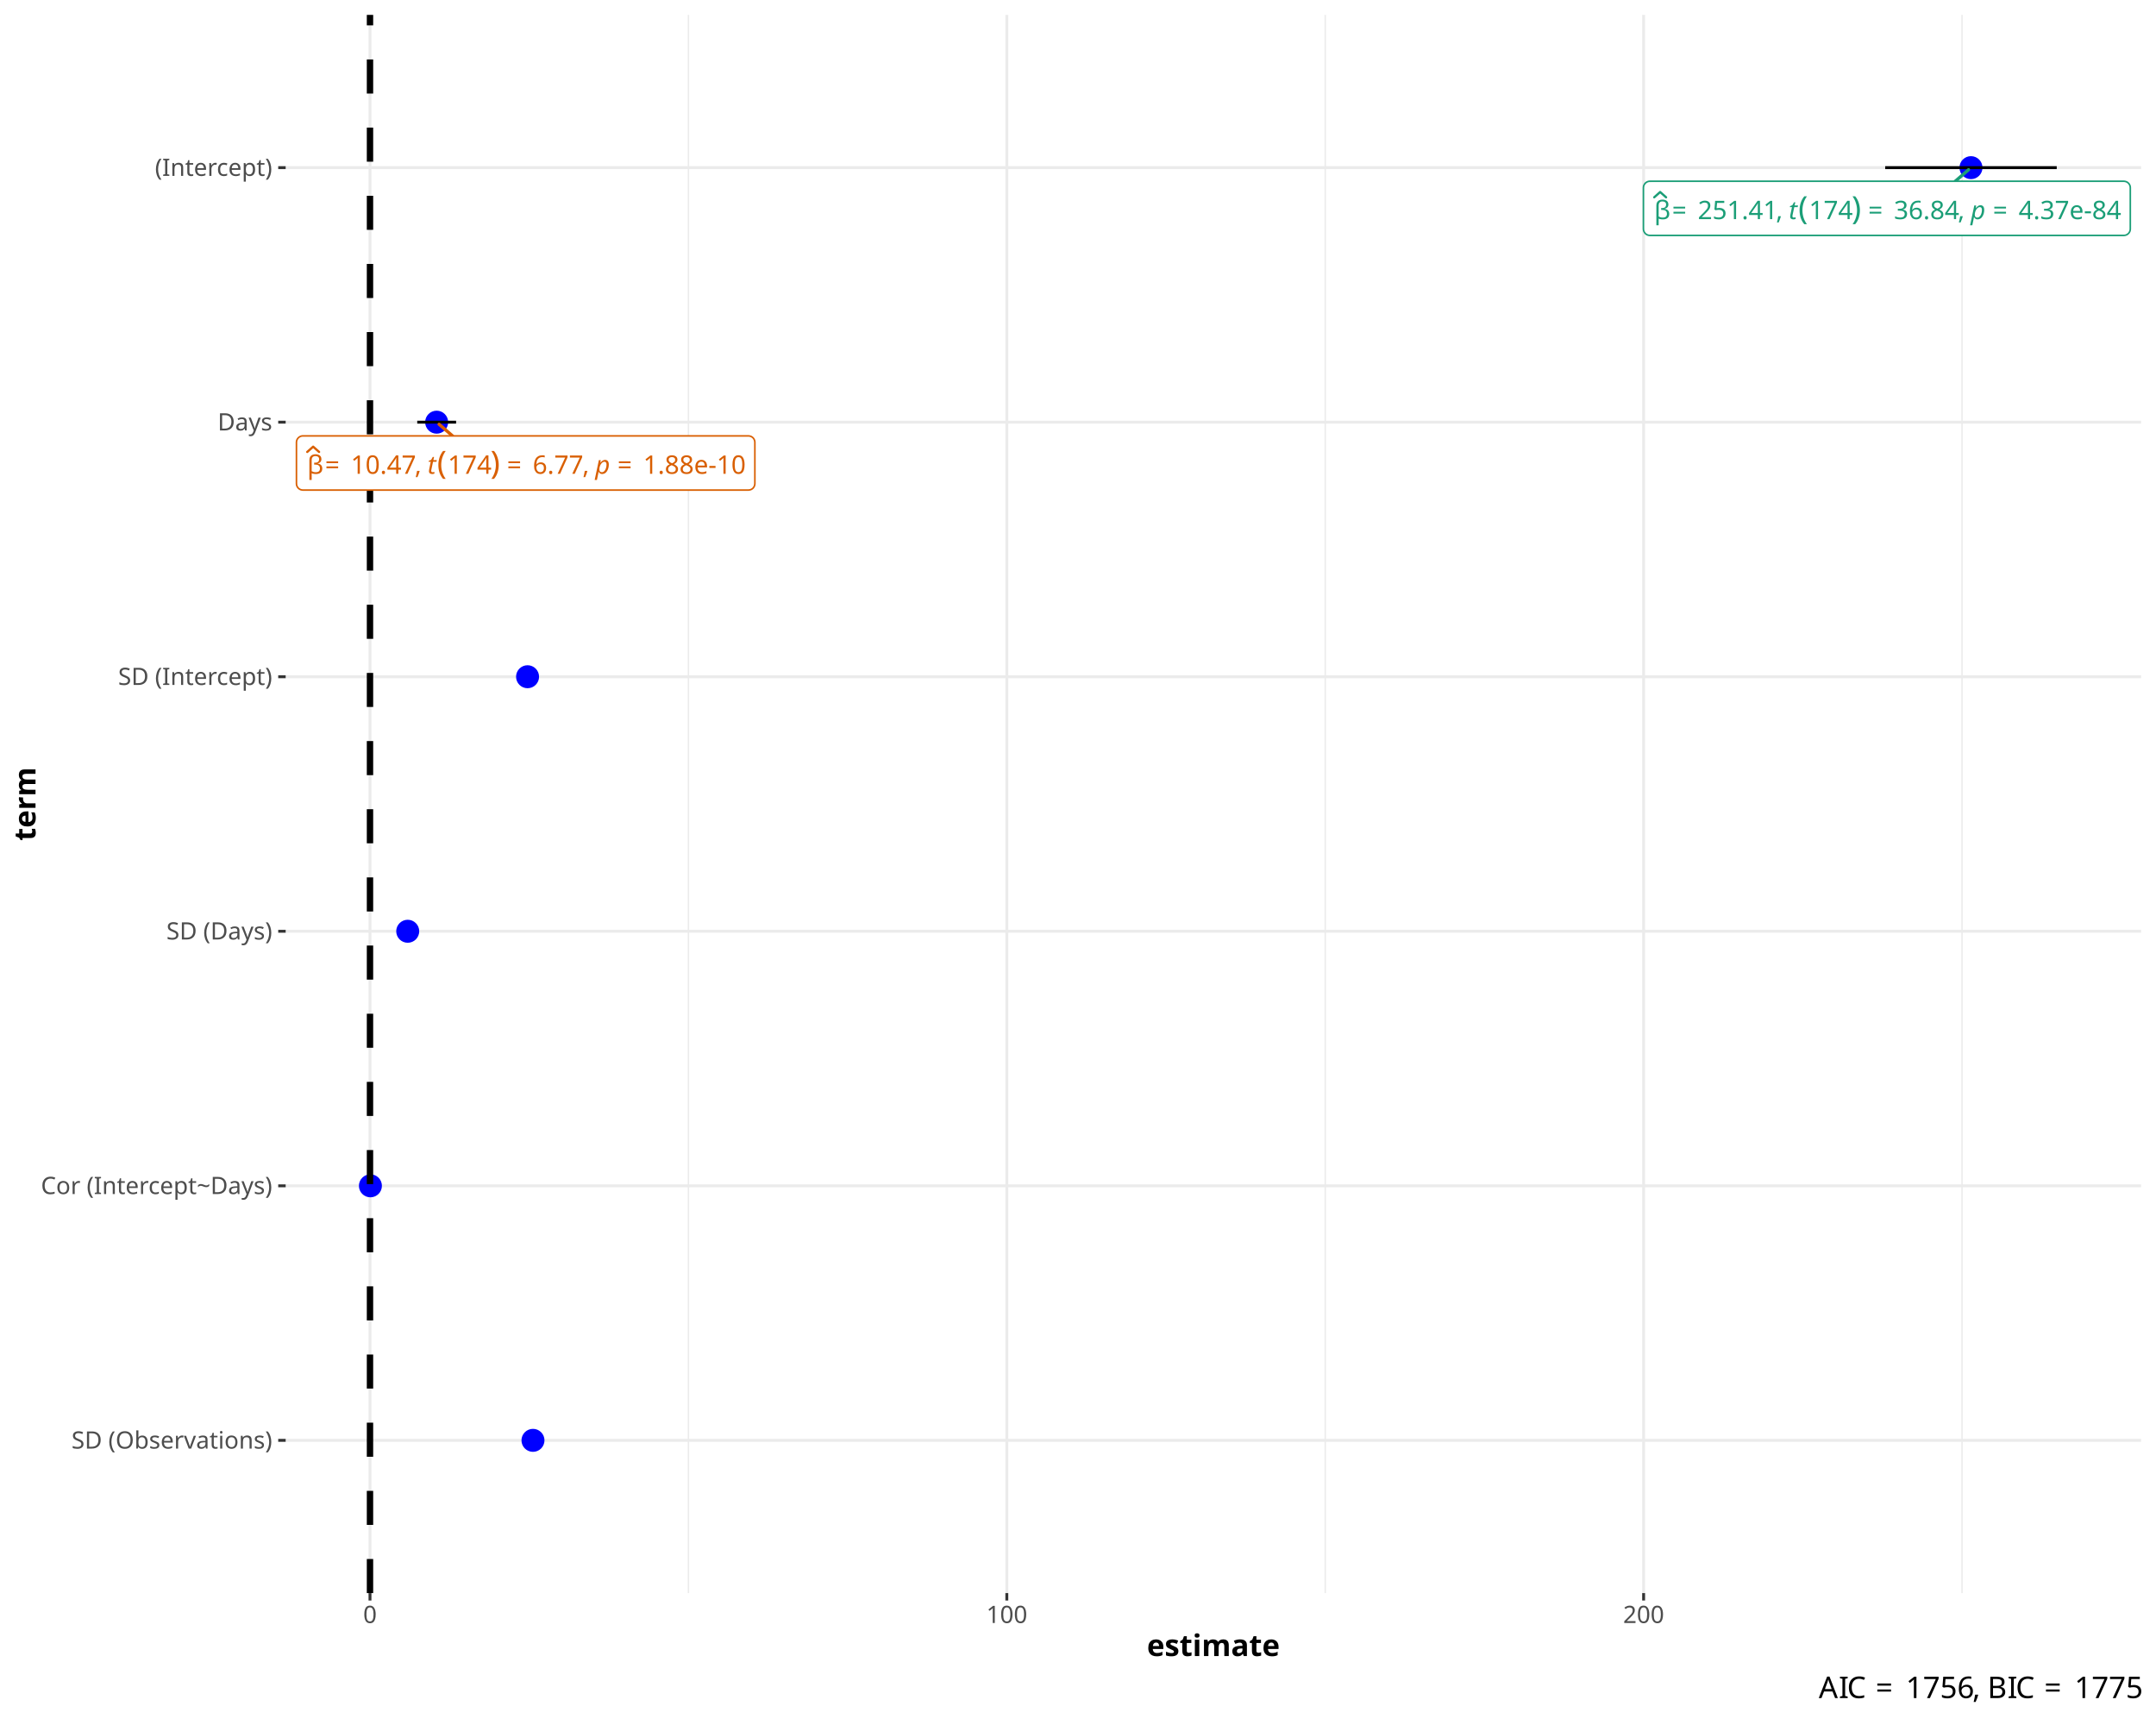
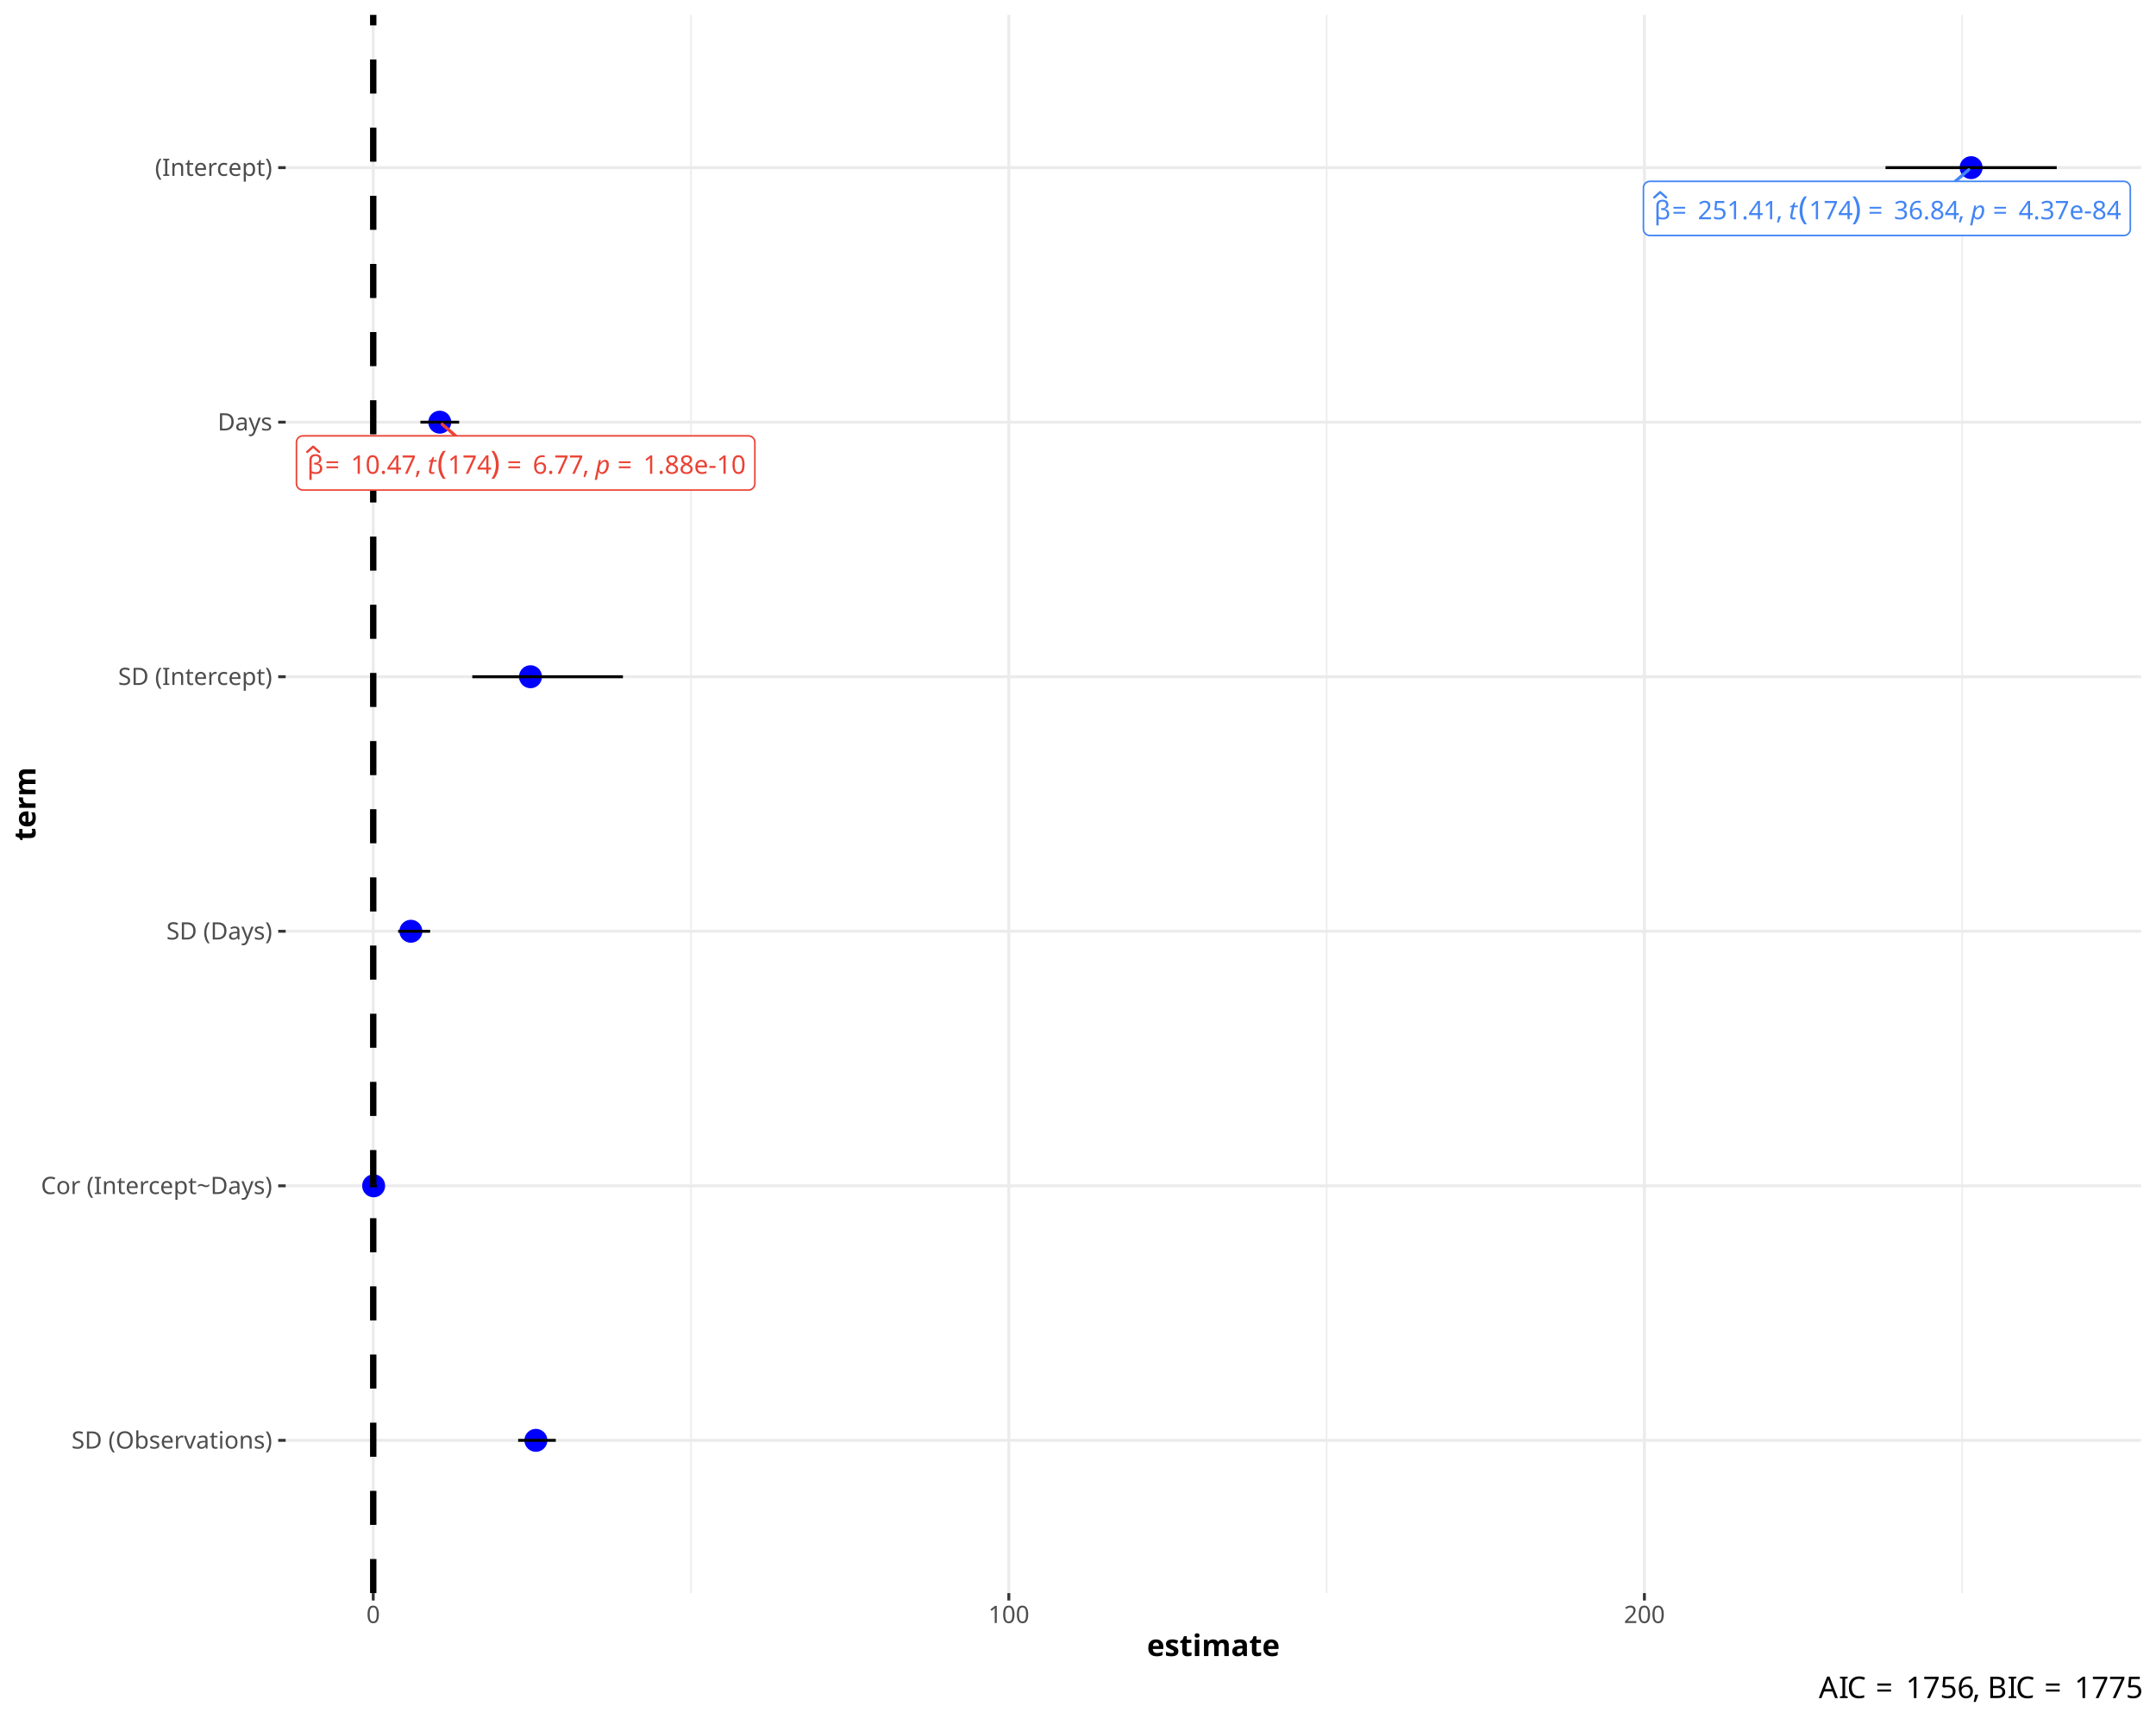
<svg xmlns="http://www.w3.org/2000/svg" class="svglite" data-engine-version="2.0" width="720.00pt" height="576.00pt" viewBox="0 0 720.00 576.00">
  <defs>
    <style type="text/css">
    .svglite line, .svglite polyline, .svglite polygon, .svglite path, .svglite rect, .svglite circle {
      fill: none;
      stroke: #000000;
      stroke-linecap: round;
      stroke-linejoin: round;
      stroke-miterlimit: 10.00;
    }
  </style>
  </defs>
  <rect width="100%" height="100%" style="stroke: none; fill: #FFFFFF;" />
  <defs>
    <clipPath id="cpMC4wMHw3MjAuMDB8MC4wMHw1NzYuMDA=">
      <rect x="0.00" y="0.00" width="720.00" height="576.00" />
    </clipPath>
  </defs>
  <g clip-path="url(#cpMC4wMHw3MjAuMDB8MC4wMHw1NzYuMDA=)">
    <rect x="0.00" y="0.00" width="720.00" height="576.00" style="stroke-width: 0.97; stroke: #FFFFFF; fill: #FFFFFF;" />
  </g>
  <defs>
    <clipPath id="cpOTUuNDB8NzE1LjAyfDQuOTh8NTMxLjk1">
      <rect x="95.40" y="4.98" width="619.62" height="526.97" />
    </clipPath>
  </defs>
  <g clip-path="url(#cpOTUuNDB8NzE1LjAyfDQuOTh8NTMxLjk1)">
    <rect x="95.40" y="4.98" width="619.62" height="526.97" style="stroke-width: 0.97; stroke: none; fill: #FFFFFF;" />
-     <polyline points="229.90,531.95 229.90,4.98 " style="stroke-width: 0.48; stroke: #EBEBEB; stroke-linecap: butt;" />
-     <polyline points="442.56,531.95 442.56,4.98 " style="stroke-width: 0.48; stroke: #EBEBEB; stroke-linecap: butt;" />
-     <polyline points="655.22,531.95 655.22,4.98 " style="stroke-width: 0.48; stroke: #EBEBEB; stroke-linecap: butt;" />
+     <polyline points="230.77,531.95 230.77,4.98 " style="stroke-width: 0.48; stroke: #EBEBEB; stroke-linecap: butt;" />
+     <polyline points="443.03,531.95 443.03,4.98 " style="stroke-width: 0.48; stroke: #EBEBEB; stroke-linecap: butt;" />
+     <polyline points="655.28,531.95 655.28,4.98 " style="stroke-width: 0.48; stroke: #EBEBEB; stroke-linecap: butt;" />
    <polyline points="95.40,480.95 715.02,480.95 " style="stroke-width: 0.97; stroke: #EBEBEB; stroke-linecap: butt;" />
    <polyline points="95.40,395.96 715.02,395.96 " style="stroke-width: 0.97; stroke: #EBEBEB; stroke-linecap: butt;" />
    <polyline points="95.40,310.96 715.02,310.96 " style="stroke-width: 0.97; stroke: #EBEBEB; stroke-linecap: butt;" />
    <polyline points="95.40,225.97 715.02,225.97 " style="stroke-width: 0.97; stroke: #EBEBEB; stroke-linecap: butt;" />
    <polyline points="95.40,140.97 715.02,140.97 " style="stroke-width: 0.97; stroke: #EBEBEB; stroke-linecap: butt;" />
    <polyline points="95.40,55.98 715.02,55.98 " style="stroke-width: 0.97; stroke: #EBEBEB; stroke-linecap: butt;" />
-     <polyline points="123.56,531.95 123.56,4.98 " style="stroke-width: 0.97; stroke: #EBEBEB; stroke-linecap: butt;" />
-     <polyline points="336.23,531.95 336.23,4.98 " style="stroke-width: 0.97; stroke: #EBEBEB; stroke-linecap: butt;" />
-     <polyline points="548.89,531.95 548.89,4.98 " style="stroke-width: 0.97; stroke: #EBEBEB; stroke-linecap: butt;" />
-     <circle cx="658.21" cy="55.98" r="3.52" style="stroke-width: 0.64; stroke: #0000FF; fill: #0000FF;" />
-     <circle cx="145.82" cy="140.97" r="3.52" style="stroke-width: 0.64; stroke: #0000FF; fill: #0000FF;" />
-     <circle cx="176.18" cy="225.97" r="3.52" style="stroke-width: 0.64; stroke: #0000FF; fill: #0000FF;" />
-     <circle cx="136.16" cy="310.96" r="3.52" style="stroke-width: 0.64; stroke: #0000FF; fill: #0000FF;" />
-     <circle cx="123.70" cy="395.96" r="3.52" style="stroke-width: 0.64; stroke: #0000FF; fill: #0000FF;" />
-     <circle cx="177.99" cy="480.95" r="3.52" style="stroke-width: 0.64; stroke: #0000FF; fill: #0000FF;" />
+     <polyline points="124.64,531.95 124.64,4.98 " style="stroke-width: 0.97; stroke: #EBEBEB; stroke-linecap: butt;" />
+     <polyline points="336.90,531.95 336.90,4.98 " style="stroke-width: 0.97; stroke: #EBEBEB; stroke-linecap: butt;" />
+     <polyline points="549.15,531.95 549.15,4.98 " style="stroke-width: 0.97; stroke: #EBEBEB; stroke-linecap: butt;" />
+     <circle cx="658.26" cy="55.98" r="3.52" style="stroke-width: 0.64; stroke: #0000FF; fill: #0000FF;" />
+     <circle cx="146.86" cy="140.97" r="3.52" style="stroke-width: 0.64; stroke: #0000FF; fill: #0000FF;" />
+     <circle cx="177.16" cy="225.97" r="3.52" style="stroke-width: 0.64; stroke: #0000FF; fill: #0000FF;" />
+     <circle cx="137.21" cy="310.96" r="3.52" style="stroke-width: 0.64; stroke: #0000FF; fill: #0000FF;" />
+     <circle cx="124.78" cy="395.96" r="3.52" style="stroke-width: 0.64; stroke: #0000FF; fill: #0000FF;" />
+     <circle cx="178.96" cy="480.95" r="3.52" style="stroke-width: 0.64; stroke: #0000FF; fill: #0000FF;" />
    <polyline points="686.85,55.98 686.85,55.98 " style="stroke-width: 0.97; stroke-linecap: butt;" />
-     <polyline points="686.85,55.98 629.56,55.98 " style="stroke-width: 0.97; stroke-linecap: butt;" />
-     <polyline points="629.56,55.98 629.56,55.98 " style="stroke-width: 0.97; stroke-linecap: butt;" />
-     <polyline points="152.31,140.97 152.31,140.97 " style="stroke-width: 0.97; stroke-linecap: butt;" />
-     <polyline points="152.31,140.97 139.34,140.97 " style="stroke-width: 0.97; stroke-linecap: butt;" />
-     <polyline points="139.34,140.97 139.34,140.97 " style="stroke-width: 0.97; stroke-linecap: butt;" />
-     <line x1="123.56" y1="531.95" x2="123.56" y2="4.98" style="stroke-width: 2.13; stroke-dasharray: 11.38,11.38; stroke-linecap: butt;" />
-     <line x1="652.96" y1="60.52" x2="657.40" y2="56.68" style="stroke-width: 1.07; stroke: #1B9E77;" />
-     <line x1="151.12" y1="145.55" x2="146.63" y2="141.67" style="stroke-width: 1.07; stroke: #D95F02;" />
-     <polygon points="550.99,78.61 709.26,78.61 709.17,78.61 709.52,78.59 709.86,78.52 710.18,78.40 710.49,78.22 710.75,78.00 710.99,77.74 711.17,77.45 711.31,77.13 711.39,76.79 711.42,76.45 711.42,76.45 711.42,62.68 711.42,62.68 711.39,62.33 711.31,62.00 711.17,61.68 710.99,61.38 710.75,61.12 710.49,60.90 710.18,60.73 709.86,60.61 709.52,60.54 709.26,60.52 550.99,60.52 551.25,60.54 550.90,60.52 550.56,60.56 550.22,60.66 549.91,60.81 549.62,61.01 549.37,61.25 549.17,61.53 549.00,61.83 548.89,62.16 548.84,62.51 548.83,62.68 548.83,76.45 548.84,76.27 548.84,76.62 548.89,76.96 549.00,77.29 549.17,77.60 549.37,77.88 549.62,78.12 549.91,78.32 550.22,78.47 550.56,78.56 550.90,78.61 " style="stroke-width: 0.53; stroke: #1B9E77; fill: #FFFFFF;" />
-     <text x="552.43" y="73.18" style="font-size: 8.54px; fill: #1B9E77; font-family: sans;" textLength="3.96px" lengthAdjust="spacingAndGlyphs">β</text>
-     <polyline points="552.43,65.88 554.41,64.12 556.39,65.88 " style="stroke-width: 0.75; stroke: #1B9E77;" />
-     <text x="558.37" y="73.18" style="font-size: 8.54px; fill: #1B9E77; font-family: sans;" textLength="6.63px" lengthAdjust="spacingAndGlyphs">=</text>
-     <text x="566.97" y="73.18" style="font-size: 8.54px; fill: #1B9E77; font-family: sans;" textLength="26.11px" lengthAdjust="spacingAndGlyphs">251.41</text>
-     <text x="593.08" y="73.18" style="font-size: 8.54px; fill: #1B9E77; font-family: sans;" textLength="2.14px" lengthAdjust="spacingAndGlyphs">,</text>
-     <text x="595.21" y="73.18" style="font-size: 8.54px; fill: #1B9E77; font-family: sans;" textLength="2.14px" lengthAdjust="spacingAndGlyphs"> </text>
-     <text x="597.35" y="73.18" style="font-size: 8.54px; font-style: italic; fill: #1B9E77; font-family: sans;" textLength="2.37px" lengthAdjust="spacingAndGlyphs">t</text>
-     <text x="600.55" y="73.18" style="font-size: 10.67px; fill: #1B9E77; font-family: sans;" textLength="3.55px" lengthAdjust="spacingAndGlyphs">(</text>
-     <text x="604.10" y="73.18" style="font-size: 8.54px; fill: #1B9E77; font-family: sans;" textLength="14.24px" lengthAdjust="spacingAndGlyphs">174</text>
-     <text x="618.34" y="73.18" style="font-size: 10.67px; fill: #1B9E77; font-family: sans;" textLength="3.55px" lengthAdjust="spacingAndGlyphs">)</text>
-     <text x="623.87" y="73.18" style="font-size: 8.54px; fill: #1B9E77; font-family: sans;" textLength="6.63px" lengthAdjust="spacingAndGlyphs">=</text>
-     <text x="632.47" y="73.18" style="font-size: 8.54px; fill: #1B9E77; font-family: sans;" textLength="21.36px" lengthAdjust="spacingAndGlyphs">36.84</text>
-     <text x="653.83" y="73.18" style="font-size: 8.54px; fill: #1B9E77; font-family: sans;" textLength="2.14px" lengthAdjust="spacingAndGlyphs">,</text>
-     <text x="655.97" y="73.18" style="font-size: 8.54px; fill: #1B9E77; font-family: sans;" textLength="2.14px" lengthAdjust="spacingAndGlyphs"> </text>
-     <text x="658.10" y="73.18" style="font-size: 8.54px; font-style: italic; fill: #1B9E77; font-family: sans;" textLength="4.75px" lengthAdjust="spacingAndGlyphs">p</text>
-     <text x="665.52" y="73.18" style="font-size: 8.54px; fill: #1B9E77; font-family: sans;" textLength="6.63px" lengthAdjust="spacingAndGlyphs">=</text>
-     <text x="674.12" y="73.18" style="font-size: 8.54px; fill: #1B9E77; font-family: sans;" textLength="33.70px" lengthAdjust="spacingAndGlyphs">4.37e-84</text>
-     <polygon points="101.16,163.64 249.93,163.64 249.85,163.64 250.19,163.62 250.53,163.55 250.86,163.43 251.16,163.26 251.43,163.04 251.66,162.78 251.84,162.48 251.98,162.16 252.06,161.82 252.09,161.48 252.09,161.48 252.09,147.71 252.09,147.71 252.06,147.36 251.98,147.03 251.84,146.71 251.66,146.41 251.43,146.15 251.16,145.93 250.86,145.76 250.53,145.64 250.19,145.57 249.93,145.55 101.16,145.55 101.42,145.57 101.07,145.55 100.73,145.59 100.39,145.69 100.08,145.84 99.79,146.04 99.54,146.28 99.33,146.56 99.17,146.86 99.06,147.19 99.01,147.54 99.00,147.71 99.00,161.48 99.01,161.30 99.01,161.65 99.06,161.99 99.17,162.32 99.33,162.63 99.54,162.91 99.79,163.15 100.08,163.35 100.39,163.50 100.73,163.59 101.07,163.64 " style="stroke-width: 0.53; stroke: #D95F02; fill: #FFFFFF;" />
-     <text x="102.60" y="158.21" style="font-size: 8.54px; fill: #D95F02; font-family: sans;" textLength="3.96px" lengthAdjust="spacingAndGlyphs">β</text>
-     <polyline points="102.60,150.91 104.58,149.15 106.56,150.91 " style="stroke-width: 0.75; stroke: #D95F02;" />
-     <text x="108.53" y="158.21" style="font-size: 8.54px; fill: #D95F02; font-family: sans;" textLength="6.63px" lengthAdjust="spacingAndGlyphs">=</text>
-     <text x="117.14" y="158.21" style="font-size: 8.54px; fill: #D95F02; font-family: sans;" textLength="21.36px" lengthAdjust="spacingAndGlyphs">10.47</text>
-     <text x="138.50" y="158.21" style="font-size: 8.54px; fill: #D95F02; font-family: sans;" textLength="2.14px" lengthAdjust="spacingAndGlyphs">,</text>
-     <text x="140.64" y="158.21" style="font-size: 8.54px; fill: #D95F02; font-family: sans;" textLength="2.14px" lengthAdjust="spacingAndGlyphs"> </text>
-     <text x="142.77" y="158.21" style="font-size: 8.54px; font-style: italic; fill: #D95F02; font-family: sans;" textLength="2.37px" lengthAdjust="spacingAndGlyphs">t</text>
-     <text x="145.97" y="158.21" style="font-size: 10.67px; fill: #D95F02; font-family: sans;" textLength="3.55px" lengthAdjust="spacingAndGlyphs">(</text>
-     <text x="149.52" y="158.21" style="font-size: 8.54px; fill: #D95F02; font-family: sans;" textLength="14.24px" lengthAdjust="spacingAndGlyphs">174</text>
-     <text x="163.77" y="158.21" style="font-size: 10.67px; fill: #D95F02; font-family: sans;" textLength="3.55px" lengthAdjust="spacingAndGlyphs">)</text>
-     <text x="169.29" y="158.21" style="font-size: 8.54px; fill: #D95F02; font-family: sans;" textLength="6.63px" lengthAdjust="spacingAndGlyphs">=</text>
-     <text x="177.89" y="158.21" style="font-size: 8.54px; fill: #D95F02; font-family: sans;" textLength="16.61px" lengthAdjust="spacingAndGlyphs">6.77</text>
-     <text x="194.51" y="158.21" style="font-size: 8.54px; fill: #D95F02; font-family: sans;" textLength="2.14px" lengthAdjust="spacingAndGlyphs">,</text>
-     <text x="196.64" y="158.21" style="font-size: 8.54px; fill: #D95F02; font-family: sans;" textLength="2.14px" lengthAdjust="spacingAndGlyphs"> </text>
-     <text x="198.78" y="158.21" style="font-size: 8.54px; font-style: italic; fill: #D95F02; font-family: sans;" textLength="4.75px" lengthAdjust="spacingAndGlyphs">p</text>
-     <text x="206.19" y="158.21" style="font-size: 8.54px; fill: #D95F02; font-family: sans;" textLength="6.63px" lengthAdjust="spacingAndGlyphs">=</text>
-     <text x="214.79" y="158.21" style="font-size: 8.54px; fill: #D95F02; font-family: sans;" textLength="33.70px" lengthAdjust="spacingAndGlyphs">1.88e-10</text>
+     <polyline points="686.85,55.98 629.67,55.98 " style="stroke-width: 0.97; stroke-linecap: butt;" />
+     <polyline points="629.67,55.98 629.67,55.98 " style="stroke-width: 0.97; stroke-linecap: butt;" />
+     <polyline points="153.34,140.97 153.34,140.97 " style="stroke-width: 0.97; stroke-linecap: butt;" />
+     <polyline points="153.34,140.97 140.39,140.97 " style="stroke-width: 0.97; stroke-linecap: butt;" />
+     <polyline points="140.39,140.97 140.39,140.97 " style="stroke-width: 0.97; stroke-linecap: butt;" />
+     <polyline points="208.03,225.97 208.03,225.97 " style="stroke-width: 0.97; stroke-linecap: butt;" />
+     <polyline points="208.03,225.97 157.72,225.97 " style="stroke-width: 0.97; stroke-linecap: butt;" />
+     <polyline points="157.72,225.97 157.72,225.97 " style="stroke-width: 0.97; stroke-linecap: butt;" />
+     <polyline points="143.64,310.96 143.64,310.96 " style="stroke-width: 0.97; stroke-linecap: butt;" />
+     <polyline points="143.64,310.96 132.96,310.96 " style="stroke-width: 0.97; stroke-linecap: butt;" />
+     <polyline points="132.96,310.96 132.96,310.96 " style="stroke-width: 0.97; stroke-linecap: butt;" />
+     <polyline points="125.92,395.96 125.92,395.96 " style="stroke-width: 0.97; stroke-linecap: butt;" />
+     <polyline points="125.92,395.96 123.56,395.96 " style="stroke-width: 0.97; stroke-linecap: butt;" />
+     <polyline points="123.56,395.96 123.56,395.96 " style="stroke-width: 0.97; stroke-linecap: butt;" />
+     <polyline points="185.61,480.95 185.61,480.95 " style="stroke-width: 0.97; stroke-linecap: butt;" />
+     <polyline points="185.61,480.95 173.04,480.95 " style="stroke-width: 0.97; stroke-linecap: butt;" />
+     <polyline points="173.04,480.95 173.04,480.95 " style="stroke-width: 0.97; stroke-linecap: butt;" />
+     <line x1="124.64" y1="531.95" x2="124.64" y2="4.98" style="stroke-width: 2.13; stroke-dasharray: 11.38,11.38; stroke-linecap: butt;" />
+     <line x1="652.98" y1="60.56" x2="657.46" y2="56.68" style="stroke-width: 1.07; stroke: #4285F4;" />
+     <line x1="152.14" y1="145.54" x2="147.67" y2="141.67" style="stroke-width: 1.07; stroke: #EA4335;" />
+     <polygon points="550.99,78.64 709.26,78.64 709.17,78.64 709.52,78.63 709.86,78.56 710.18,78.44 710.49,78.26 710.75,78.04 710.99,77.78 711.17,77.49 711.31,77.17 711.39,76.83 711.42,76.48 711.42,76.48 711.42,62.72 711.42,62.72 711.39,62.37 711.31,62.03 711.17,61.71 710.99,61.42 710.75,61.16 710.49,60.94 710.18,60.77 709.86,60.64 709.52,60.57 709.26,60.56 550.99,60.56 551.25,60.57 550.90,60.56 550.56,60.60 550.22,60.70 549.91,60.85 549.62,61.04 549.37,61.28 549.17,61.56 549.00,61.87 548.89,62.20 548.84,62.54 548.83,62.72 548.83,76.48 548.84,76.31 548.84,76.66 548.89,77.00 549.00,77.33 549.17,77.64 549.37,77.92 549.62,78.16 549.91,78.35 550.22,78.50 550.56,78.60 550.90,78.64 " style="stroke-width: 0.53; stroke: #4285F4; fill: #FFFFFF;" />
+     <text x="552.43" y="73.22" style="font-size: 8.54px; fill: #4285F4; font-family: sans;" textLength="3.96px" lengthAdjust="spacingAndGlyphs">β</text>
+     <polyline points="552.43,65.92 554.41,64.16 556.39,65.92 " style="stroke-width: 0.75; stroke: #4285F4;" />
+     <text x="558.37" y="73.22" style="font-size: 8.54px; fill: #4285F4; font-family: sans;" textLength="6.63px" lengthAdjust="spacingAndGlyphs">=</text>
+     <text x="566.97" y="73.22" style="font-size: 8.54px; fill: #4285F4; font-family: sans;" textLength="26.11px" lengthAdjust="spacingAndGlyphs">251.41</text>
+     <text x="593.08" y="73.22" style="font-size: 8.54px; fill: #4285F4; font-family: sans;" textLength="2.14px" lengthAdjust="spacingAndGlyphs">,</text>
+     <text x="595.21" y="73.22" style="font-size: 8.54px; fill: #4285F4; font-family: sans;" textLength="2.14px" lengthAdjust="spacingAndGlyphs"> </text>
+     <text x="597.35" y="73.22" style="font-size: 8.54px; font-style: italic; fill: #4285F4; font-family: sans;" textLength="2.37px" lengthAdjust="spacingAndGlyphs">t</text>
+     <text x="600.55" y="73.22" style="font-size: 10.67px; fill: #4285F4; font-family: sans;" textLength="3.55px" lengthAdjust="spacingAndGlyphs">(</text>
+     <text x="604.10" y="73.22" style="font-size: 8.54px; fill: #4285F4; font-family: sans;" textLength="14.24px" lengthAdjust="spacingAndGlyphs">174</text>
+     <text x="618.34" y="73.22" style="font-size: 10.67px; fill: #4285F4; font-family: sans;" textLength="3.55px" lengthAdjust="spacingAndGlyphs">)</text>
+     <text x="623.87" y="73.22" style="font-size: 8.54px; fill: #4285F4; font-family: sans;" textLength="6.63px" lengthAdjust="spacingAndGlyphs">=</text>
+     <text x="632.47" y="73.22" style="font-size: 8.54px; fill: #4285F4; font-family: sans;" textLength="21.36px" lengthAdjust="spacingAndGlyphs">36.84</text>
+     <text x="653.83" y="73.22" style="font-size: 8.54px; fill: #4285F4; font-family: sans;" textLength="2.14px" lengthAdjust="spacingAndGlyphs">,</text>
+     <text x="655.97" y="73.22" style="font-size: 8.54px; fill: #4285F4; font-family: sans;" textLength="2.14px" lengthAdjust="spacingAndGlyphs"> </text>
+     <text x="658.10" y="73.22" style="font-size: 8.54px; font-style: italic; fill: #4285F4; font-family: sans;" textLength="4.75px" lengthAdjust="spacingAndGlyphs">p</text>
+     <text x="665.52" y="73.22" style="font-size: 8.54px; fill: #4285F4; font-family: sans;" textLength="6.63px" lengthAdjust="spacingAndGlyphs">=</text>
+     <text x="674.12" y="73.22" style="font-size: 8.54px; fill: #4285F4; font-family: sans;" textLength="33.70px" lengthAdjust="spacingAndGlyphs">4.37e-84</text>
+     <polygon points="101.16,163.63 249.93,163.63 249.85,163.63 250.19,163.61 250.53,163.54 250.86,163.42 251.16,163.24 251.43,163.02 251.66,162.76 251.84,162.47 251.98,162.15 252.06,161.81 252.09,161.47 252.09,161.47 252.09,147.70 252.09,147.70 252.06,147.35 251.98,147.02 251.84,146.70 251.66,146.40 251.43,146.14 251.16,145.92 250.86,145.75 250.53,145.63 250.19,145.56 249.93,145.54 101.16,145.54 101.42,145.56 101.07,145.54 100.73,145.58 100.39,145.68 100.08,145.83 99.79,146.03 99.54,146.27 99.33,146.55 99.17,146.85 99.06,147.18 99.01,147.53 99.00,147.70 99.00,161.47 99.01,161.29 99.01,161.64 99.06,161.98 99.17,162.31 99.33,162.62 99.54,162.90 99.79,163.14 100.08,163.34 100.39,163.49 100.73,163.58 101.07,163.63 " style="stroke-width: 0.53; stroke: #EA4335; fill: #FFFFFF;" />
+     <text x="102.60" y="158.20" style="font-size: 8.54px; fill: #EA4335; font-family: sans;" textLength="3.96px" lengthAdjust="spacingAndGlyphs">β</text>
+     <polyline points="102.60,150.90 104.58,149.14 106.56,150.90 " style="stroke-width: 0.75; stroke: #EA4335;" />
+     <text x="108.53" y="158.20" style="font-size: 8.54px; fill: #EA4335; font-family: sans;" textLength="6.63px" lengthAdjust="spacingAndGlyphs">=</text>
+     <text x="117.14" y="158.20" style="font-size: 8.54px; fill: #EA4335; font-family: sans;" textLength="21.36px" lengthAdjust="spacingAndGlyphs">10.47</text>
+     <text x="138.50" y="158.20" style="font-size: 8.54px; fill: #EA4335; font-family: sans;" textLength="2.14px" lengthAdjust="spacingAndGlyphs">,</text>
+     <text x="140.64" y="158.20" style="font-size: 8.54px; fill: #EA4335; font-family: sans;" textLength="2.14px" lengthAdjust="spacingAndGlyphs"> </text>
+     <text x="142.77" y="158.20" style="font-size: 8.54px; font-style: italic; fill: #EA4335; font-family: sans;" textLength="2.37px" lengthAdjust="spacingAndGlyphs">t</text>
+     <text x="145.97" y="158.20" style="font-size: 10.67px; fill: #EA4335; font-family: sans;" textLength="3.55px" lengthAdjust="spacingAndGlyphs">(</text>
+     <text x="149.52" y="158.20" style="font-size: 8.54px; fill: #EA4335; font-family: sans;" textLength="14.24px" lengthAdjust="spacingAndGlyphs">174</text>
+     <text x="163.77" y="158.20" style="font-size: 10.67px; fill: #EA4335; font-family: sans;" textLength="3.55px" lengthAdjust="spacingAndGlyphs">)</text>
+     <text x="169.29" y="158.20" style="font-size: 8.54px; fill: #EA4335; font-family: sans;" textLength="6.63px" lengthAdjust="spacingAndGlyphs">=</text>
+     <text x="177.89" y="158.20" style="font-size: 8.54px; fill: #EA4335; font-family: sans;" textLength="16.61px" lengthAdjust="spacingAndGlyphs">6.77</text>
+     <text x="194.51" y="158.20" style="font-size: 8.54px; fill: #EA4335; font-family: sans;" textLength="2.14px" lengthAdjust="spacingAndGlyphs">,</text>
+     <text x="196.64" y="158.20" style="font-size: 8.54px; fill: #EA4335; font-family: sans;" textLength="2.14px" lengthAdjust="spacingAndGlyphs"> </text>
+     <text x="198.78" y="158.20" style="font-size: 8.54px; font-style: italic; fill: #EA4335; font-family: sans;" textLength="4.75px" lengthAdjust="spacingAndGlyphs">p</text>
+     <text x="206.19" y="158.20" style="font-size: 8.54px; fill: #EA4335; font-family: sans;" textLength="6.63px" lengthAdjust="spacingAndGlyphs">=</text>
+     <text x="214.79" y="158.20" style="font-size: 8.54px; fill: #EA4335; font-family: sans;" textLength="33.70px" lengthAdjust="spacingAndGlyphs">1.88e-10</text>
  </g>
  <g clip-path="url(#cpMC4wMHw3MjAuMDB8MC4wMHw1NzYuMDA=)">
    <text x="90.92" y="483.70" text-anchor="end" style="font-size: 8.00px; fill: #4D4D4D; font-family: sans;" textLength="65.81px" lengthAdjust="spacingAndGlyphs">SD (Observations)</text>
    <text x="90.92" y="398.71" text-anchor="end" style="font-size: 8.00px; fill: #4D4D4D; font-family: sans;" textLength="74.49px" lengthAdjust="spacingAndGlyphs">Cor (Intercept~Days)</text>
    <text x="90.92" y="313.71" text-anchor="end" style="font-size: 8.00px; fill: #4D4D4D; font-family: sans;" textLength="36.90px" lengthAdjust="spacingAndGlyphs">SD (Days)</text>
    <text x="90.92" y="228.72" text-anchor="end" style="font-size: 8.00px; fill: #4D4D4D; font-family: sans;" textLength="49.80px" lengthAdjust="spacingAndGlyphs">SD (Intercept)</text>
    <text x="90.92" y="143.73" text-anchor="end" style="font-size: 8.00px; fill: #4D4D4D; font-family: sans;" textLength="18.24px" lengthAdjust="spacingAndGlyphs">Days</text>
    <text x="90.92" y="58.73" text-anchor="end" style="font-size: 8.00px; fill: #4D4D4D; font-family: sans;" textLength="36.46px" lengthAdjust="spacingAndGlyphs">(Intercept)</text>
    <polyline points="92.91,480.95 95.40,480.95 " style="stroke-width: 0.97; stroke: #333333; stroke-linecap: butt;" />
    <polyline points="92.91,395.96 95.40,395.96 " style="stroke-width: 0.97; stroke: #333333; stroke-linecap: butt;" />
    <polyline points="92.91,310.96 95.40,310.96 " style="stroke-width: 0.97; stroke: #333333; stroke-linecap: butt;" />
    <polyline points="92.91,225.97 95.40,225.97 " style="stroke-width: 0.97; stroke: #333333; stroke-linecap: butt;" />
    <polyline points="92.91,140.97 95.40,140.97 " style="stroke-width: 0.97; stroke: #333333; stroke-linecap: butt;" />
    <polyline points="92.91,55.98 95.40,55.98 " style="stroke-width: 0.97; stroke: #333333; stroke-linecap: butt;" />
-     <polyline points="123.56,534.44 123.56,531.95 " style="stroke-width: 0.97; stroke: #333333; stroke-linecap: butt;" />
-     <polyline points="336.23,534.44 336.23,531.95 " style="stroke-width: 0.97; stroke: #333333; stroke-linecap: butt;" />
-     <polyline points="548.89,534.44 548.89,531.95 " style="stroke-width: 0.97; stroke: #333333; stroke-linecap: butt;" />
-     <text x="123.56" y="541.94" text-anchor="middle" style="font-size: 8.00px; fill: #4D4D4D; font-family: sans;" textLength="4.45px" lengthAdjust="spacingAndGlyphs">0</text>
-     <text x="336.23" y="541.94" text-anchor="middle" style="font-size: 8.00px; fill: #4D4D4D; font-family: sans;" textLength="13.35px" lengthAdjust="spacingAndGlyphs">100</text>
-     <text x="548.89" y="541.94" text-anchor="middle" style="font-size: 8.00px; fill: #4D4D4D; font-family: sans;" textLength="13.35px" lengthAdjust="spacingAndGlyphs">200</text>
+     <polyline points="124.64,534.44 124.64,531.95 " style="stroke-width: 0.97; stroke: #333333; stroke-linecap: butt;" />
+     <polyline points="336.90,534.44 336.90,531.95 " style="stroke-width: 0.97; stroke: #333333; stroke-linecap: butt;" />
+     <polyline points="549.15,534.44 549.15,531.95 " style="stroke-width: 0.97; stroke: #333333; stroke-linecap: butt;" />
+     <text x="124.64" y="541.94" text-anchor="middle" style="font-size: 8.00px; fill: #4D4D4D; font-family: sans;" textLength="4.45px" lengthAdjust="spacingAndGlyphs">0</text>
+     <text x="336.90" y="541.94" text-anchor="middle" style="font-size: 8.00px; fill: #4D4D4D; font-family: sans;" textLength="13.35px" lengthAdjust="spacingAndGlyphs">100</text>
+     <text x="549.15" y="541.94" text-anchor="middle" style="font-size: 8.00px; fill: #4D4D4D; font-family: sans;" textLength="13.35px" lengthAdjust="spacingAndGlyphs">200</text>
    <text x="405.21" y="552.97" text-anchor="middle" style="font-size: 10.00px; font-weight: bold; font-family: sans;" textLength="37.80px" lengthAdjust="spacingAndGlyphs">estimate</text>
    <text transform="translate(11.86,268.46) rotate(-90)" text-anchor="middle" style="font-size: 10.00px; font-weight: bold; font-family: sans;" textLength="20.00px" lengthAdjust="spacingAndGlyphs">term</text>
    <text x="607.38" y="567.01" style="font-size: 10.00px; font-family: sans;" textLength="6.67px" lengthAdjust="spacingAndGlyphs">A</text>
    <text x="614.05" y="567.01" style="font-size: 10.00px; font-family: sans;" textLength="2.78px" lengthAdjust="spacingAndGlyphs">I</text>
    <text x="616.83" y="567.01" style="font-size: 10.00px; font-family: sans;" textLength="7.22px" lengthAdjust="spacingAndGlyphs">C</text>
    <text x="626.37" y="567.01" style="font-size: 10.00px; font-family: sans;" textLength="7.76px" lengthAdjust="spacingAndGlyphs">=</text>
    <text x="636.45" y="567.01" style="font-size: 10.00px; font-family: sans;" textLength="22.25px" lengthAdjust="spacingAndGlyphs">1756</text>
    <text x="658.70" y="567.01" style="font-size: 10.00px; font-family: sans;" textLength="2.50px" lengthAdjust="spacingAndGlyphs">,</text>
    <text x="661.20" y="567.01" style="font-size: 10.00px; font-family: sans;" textLength="2.50px" lengthAdjust="spacingAndGlyphs"> </text>
    <text x="663.70" y="567.01" style="font-size: 10.00px; font-family: sans;" textLength="6.67px" lengthAdjust="spacingAndGlyphs">B</text>
    <text x="670.37" y="567.01" style="font-size: 10.00px; font-family: sans;" textLength="2.78px" lengthAdjust="spacingAndGlyphs">I</text>
    <text x="673.15" y="567.01" style="font-size: 10.00px; font-family: sans;" textLength="7.22px" lengthAdjust="spacingAndGlyphs">C</text>
    <text x="682.69" y="567.01" style="font-size: 10.00px; font-family: sans;" textLength="7.76px" lengthAdjust="spacingAndGlyphs">=</text>
    <text x="692.77" y="567.01" style="font-size: 10.00px; font-family: sans;" textLength="22.25px" lengthAdjust="spacingAndGlyphs">1775</text>
  </g>
</svg>
